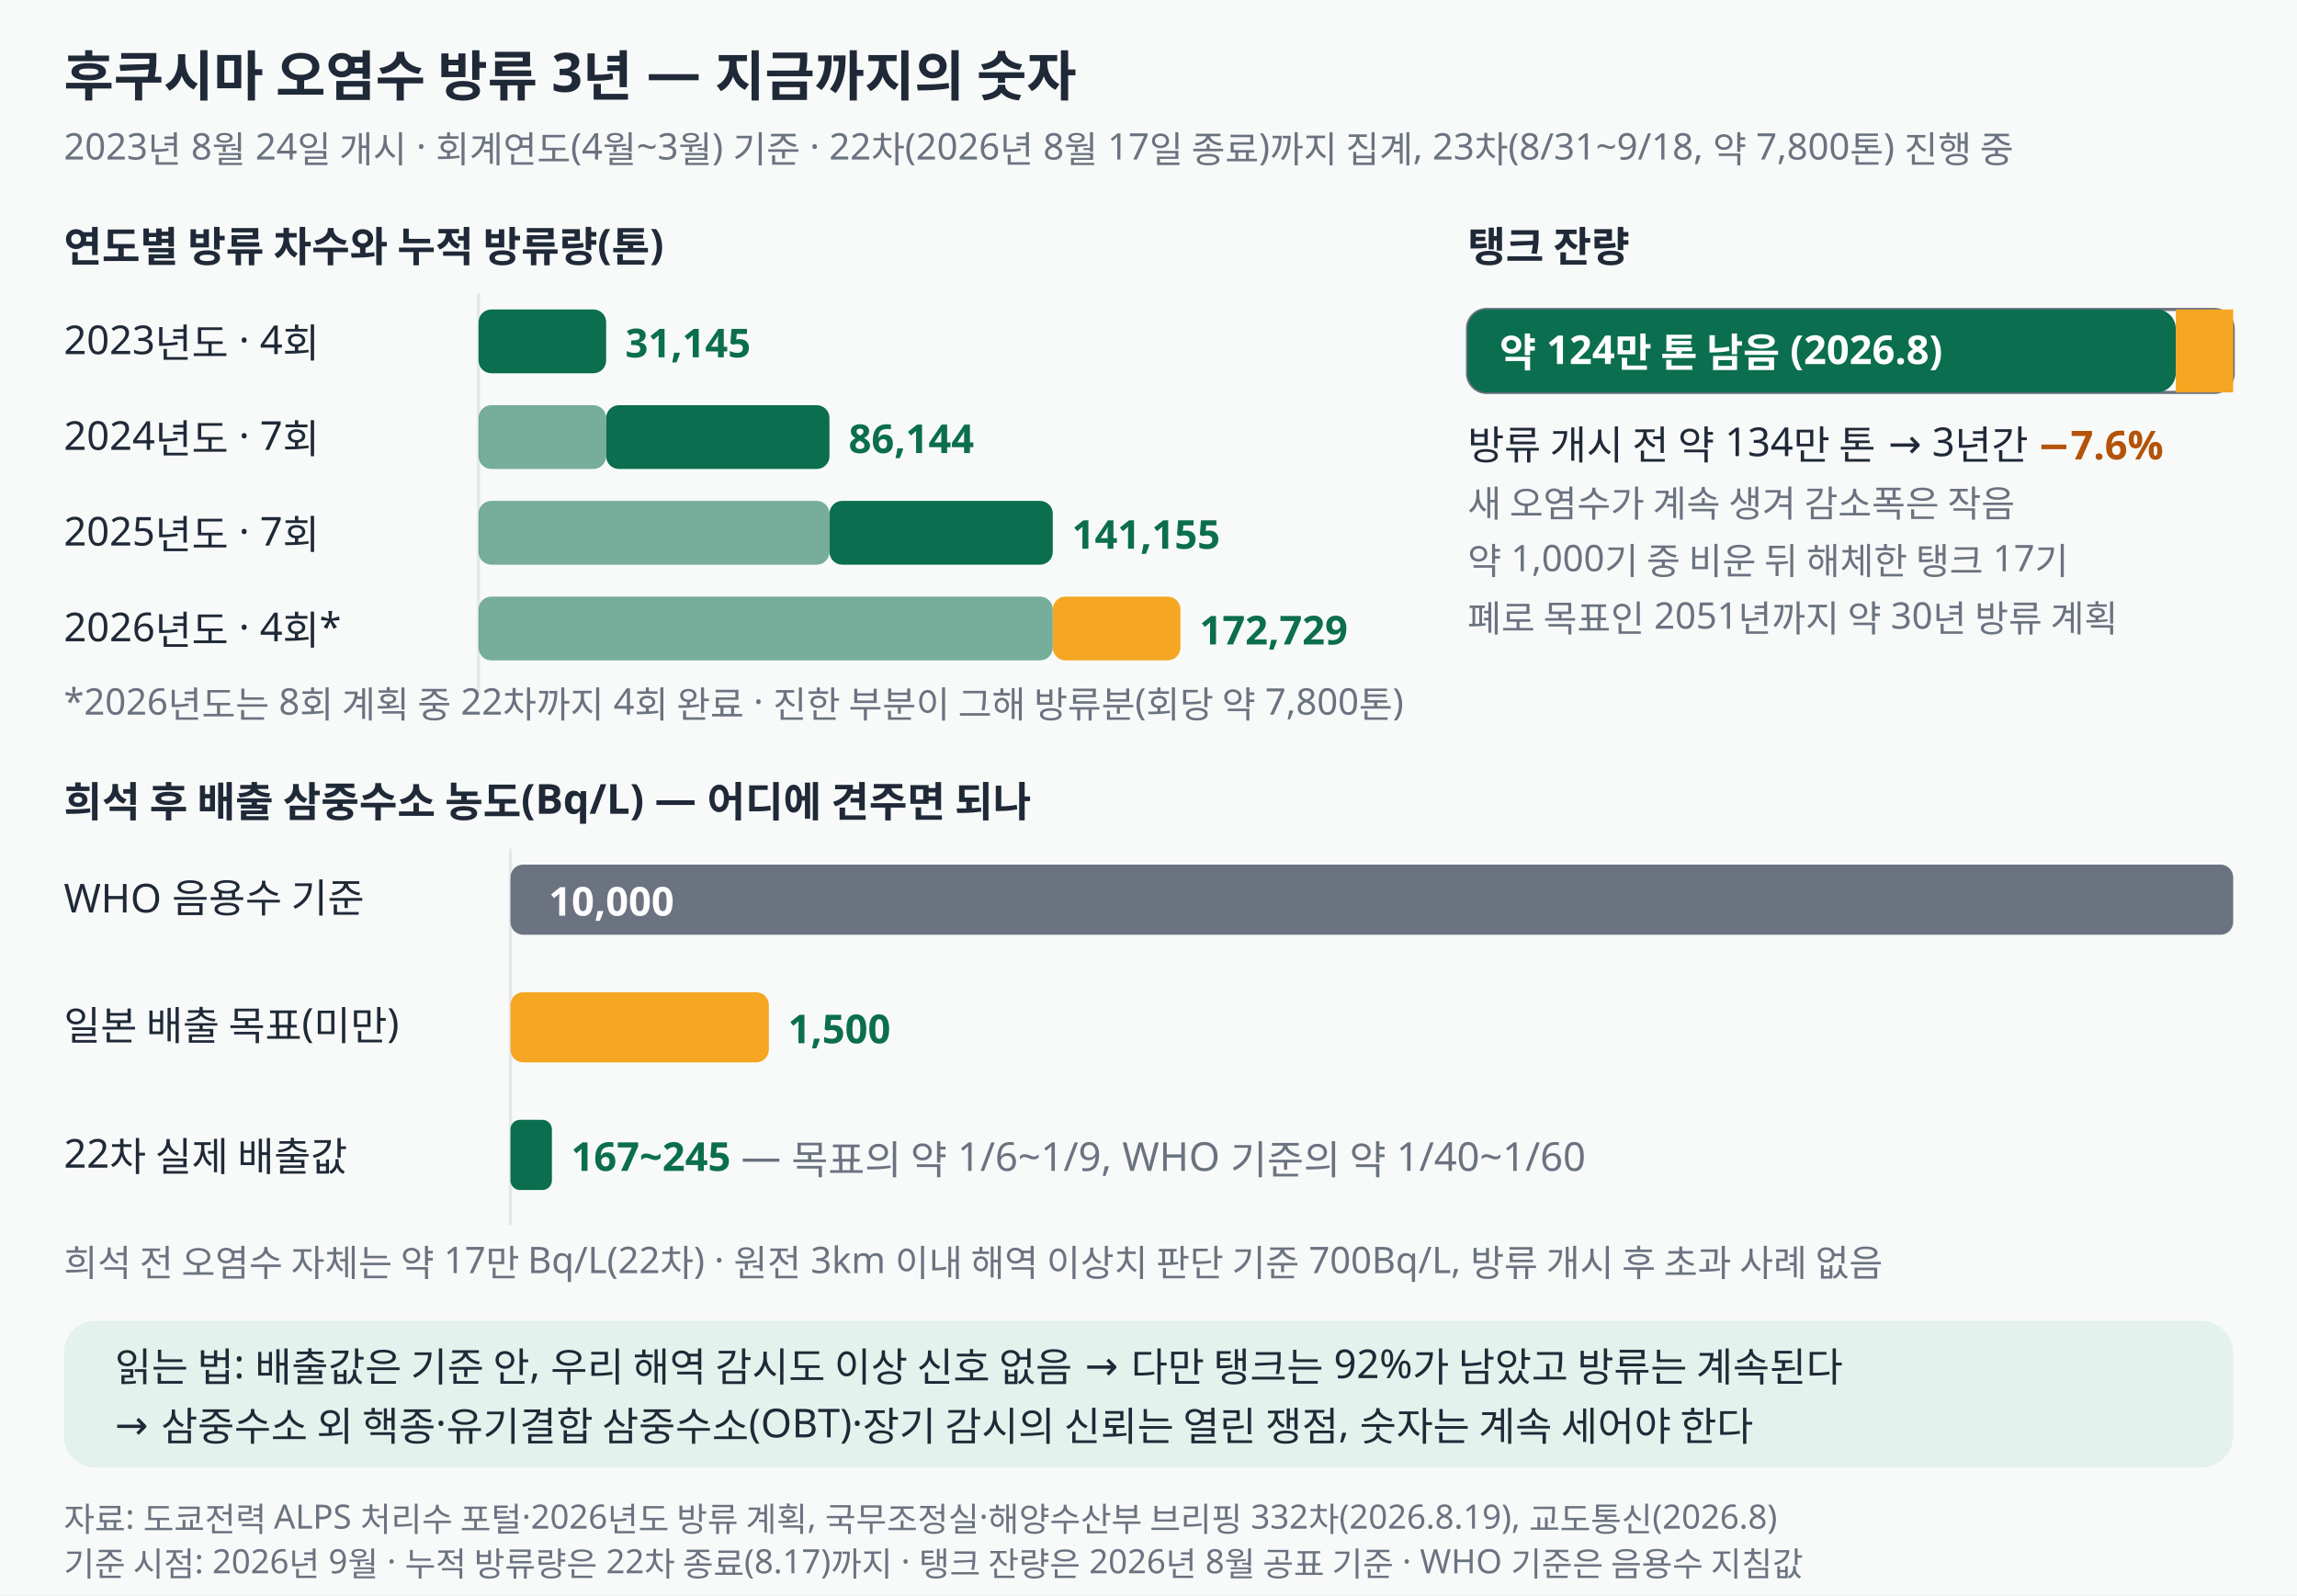
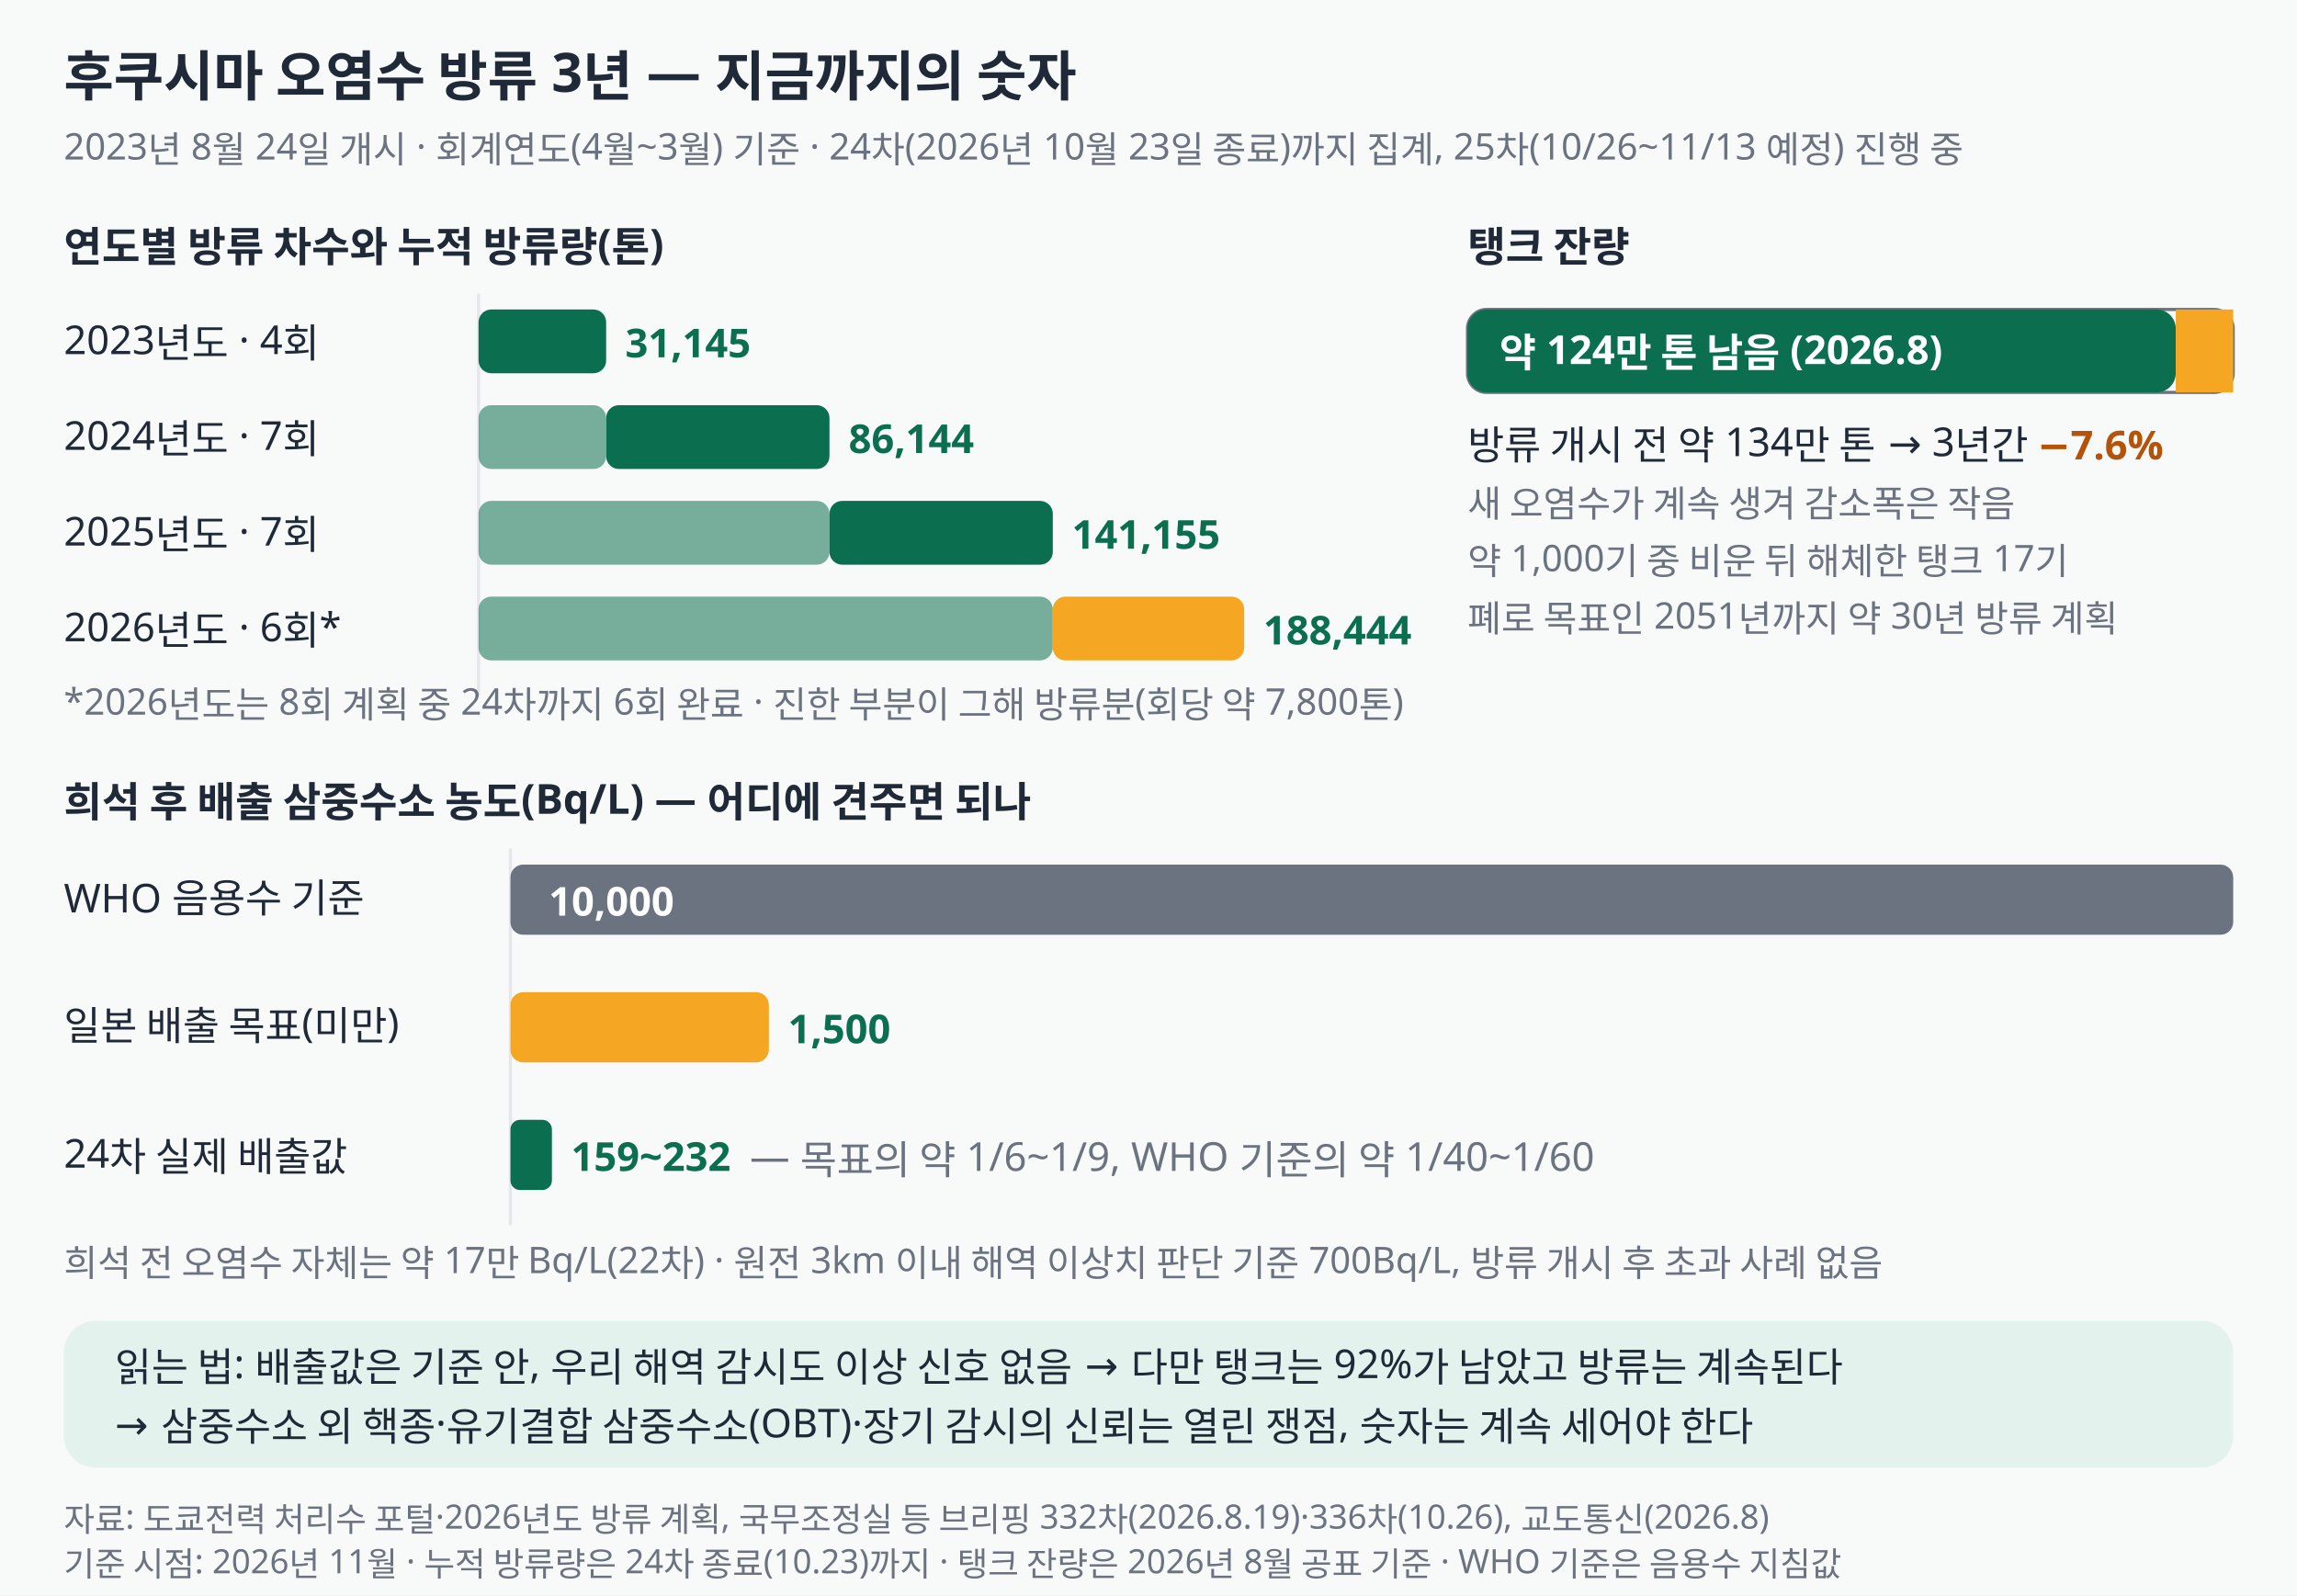
<svg xmlns="http://www.w3.org/2000/svg" viewBox="0 0 720 500" role="img" aria-labelledby="t" font-family="Pretendard, 'Apple SD Gothic Neo', 'Malgun Gothic', sans-serif">
  <style>
    .title { font-size: 17px; font-weight: 800; fill: #1f2937; }
    .h { font-size: 13px; font-weight: 800; fill: #1f2937; }
    .label { font-size: 12.5px; fill: #1f2937; }
    .value { font-size: 12.5px; font-weight: 700; fill: #0b6e4f; }
    .small { font-size: 11.5px; fill: #6b7280; }
    .src { font-size: 10.5px; fill: #6b7280; }
  </style>
  <rect x="0" y="0" width="720" height="500" fill="#f8faf9" />
  <text x="20" y="30" class="title">후쿠시마 오염수 방류 3년 — 지금까지의 숫자</text>
-   <text x="20" y="50" class="small">2023년 8월 24일 개시 · 회계연도(4월~3월) 기준 · 22차(2026년 8월 17일 종료)까지 집계, 23차(8/31~9/18, 약 7,800톤) 진행 중</text>
+   <text x="20" y="50" class="small">2023년 8월 24일 개시 · 회계연도(4월~3월) 기준 · 24차(2026년 10월 23일 종료)까지 집계, 25차(10/26~11/13 예정) 진행 중</text>
  <text x="20" y="82" class="h">연도별 방류 차수와 누적 방류량(톤)</text>
  <line x1="150" y1="92" x2="150" y2="218" stroke="#e5e7eb" stroke-width="1" />
  <text x="20" y="111" class="label">2023년도 · 4회</text>
  <rect x="150" y="97" width="40" height="20" rx="4" fill="#0b6e4f" />
  <text x="196" y="112" class="value">31,145</text>
  <text x="20" y="141" class="label">2024년도 · 7회</text>
  <rect x="150" y="127" width="40" height="20" rx="4" fill="#0b6e4f" opacity="0.55" />
  <rect x="190" y="127" width="70" height="20" rx="4" fill="#0b6e4f" />
  <text x="266" y="142" class="value">86,144</text>
  <text x="20" y="171" class="label">2025년도 · 7회</text>
  <rect x="150" y="157" width="110" height="20" rx="4" fill="#0b6e4f" opacity="0.55" />
  <rect x="260" y="157" width="70" height="20" rx="4" fill="#0b6e4f" />
  <text x="336" y="172" class="value">141,155</text>
-   <text x="20" y="201" class="label">2026년도 · 4회*</text>
+   <text x="20" y="201" class="label">2026년도 · 6회*</text>
  <rect x="150" y="187" width="180" height="20" rx="4" fill="#0b6e4f" opacity="0.55" />
-   <rect x="330" y="187" width="40" height="20" rx="4" fill="#f5a623" />
-   <text x="376" y="202" class="value">172,729</text>
-   <text x="20" y="224" class="small">*2026년도는 8회 계획 중 22차까지 4회 완료 · 진한 부분이 그해 방류분(회당 약 7,800톤)</text>
+   <rect x="330" y="187" width="60" height="20" rx="4" fill="#f5a623" />
+   <text x="396" y="202" class="value">188,444</text>
+   <text x="20" y="224" class="small">*2026년도는 8회 계획 중 24차까지 6회 완료 · 진한 부분이 그해 방류분(회당 약 7,800톤)</text>
  <text x="460" y="82" class="h">탱크 잔량</text>
  <rect x="460" y="97" width="240" height="26" rx="6" fill="#ffffff" stroke="#6b7280" stroke-width="1" />
  <rect x="460" y="97" width="222" height="26" rx="6" fill="#0b6e4f" />
  <rect x="682" y="97" width="18" height="26" fill="#f5a623" />
  <text x="470" y="115" style="font-size:12.5px; font-weight:700; fill:#fff">약 124만 톤 남음 (2026.8)</text>
  <text x="460" y="144" class="label">방류 개시 전 약 134만 톤 → 3년간 <tspan font-weight="700" fill="#b45309">−7.6%</tspan>
  </text>
  <text x="460" y="162" class="small">새 오염수가 계속 생겨 감소폭은 작음</text>
  <text x="460" y="180" class="small">약 1,000기 중 비운 뒤 해체한 탱크 17기</text>
  <text x="460" y="198" class="small">폐로 목표인 2051년까지 약 30년 방류 계획</text>
  <text x="20" y="256" class="h">희석 후 배출 삼중수소 농도(Bq/L) — 어디에 견주면 되나</text>
  <line x1="160" y1="266" x2="160" y2="384" stroke="#e5e7eb" stroke-width="1" />
  <text x="20" y="286" class="label">WHO 음용수 기준</text>
  <rect x="160" y="271" width="540" height="22" rx="4" fill="#6b7280" />
  <text x="172" y="287" style="font-size:12.5px; font-weight:700; fill:#fff">10,000</text>
  <text x="20" y="326" class="label">일본 배출 목표(미만)</text>
  <rect x="160" y="311" width="81" height="22" rx="4" fill="#f5a623" />
  <text x="247" y="327" class="value">1,500</text>
-   <text x="20" y="366" class="label">22차 실제 배출값</text>
+   <text x="20" y="366" class="label">24차 실제 배출값</text>
  <rect x="160" y="351" width="13" height="22" rx="3" fill="#0b6e4f" />
-   <text x="179" y="367" class="value">167~245 <tspan font-weight="400" fill="#6b7280">— 목표의 약 1/6~1/9, WHO 기준의 약 1/40~1/60</tspan>
+   <text x="179" y="367" class="value">159~232<tspan dx="6" font-weight="400" fill="#6b7280">— 목표의 약 1/6~1/9, WHO 기준의 약 1/40~1/60</tspan>
  </text>
  <text x="20" y="400" class="small">희석 전 오염수 자체는 약 17만 Bq/L(22차) · 원전 3km 이내 해역 이상치 판단 기준 700Bq/L, 방류 개시 후 초과 사례 없음</text>
  <rect x="20" y="414" width="680" height="46" fill="#e3f2ec" rx="10" />
  <text x="36" y="433" class="label" font-size="12.5">읽는 법: 배출값은 기준 안, 우리 해역 감시도 이상 신호 없음 → 다만 탱크는 92%가 남았고 방류는 계속된다</text>
  <text x="36" y="451" class="label" font-size="12.5">→ 삼중수소 외 핵종·유기결합 삼중수소(OBT)·장기 감시의 신뢰는 열린 쟁점, 숫자는 계속 세어야 한다</text>
-   <text x="20" y="480" class="src">자료: 도쿄전력 ALPS 처리수 포털·2026년도 방류 계획, 국무조정실·해양수산부 브리핑 332차(2026.8.19), 교도통신(2026.8)</text>
-   <text x="20" y="494" class="src">기준 시점: 2026년 9월 · 누적 방류량은 22차 종료(8.17)까지 · 탱크 잔량은 2026년 8월 공표 기준 · WHO 기준은 음용수 지침값</text>
+   <text x="20" y="480" class="src">자료: 도쿄전력 처리수 포털·2026년도 방류 계획, 국무조정실 등 브리핑 332차(2026.8.19)·336차(10.26), 교도통신(2026.8)</text>
+   <text x="20" y="494" class="src">기준 시점: 2026년 11월 · 누적 방류량은 24차 종료(10.23)까지 · 탱크 잔량은 2026년 8월 공표 기준 · WHO 기준은 음용수 지침값</text>
</svg>
